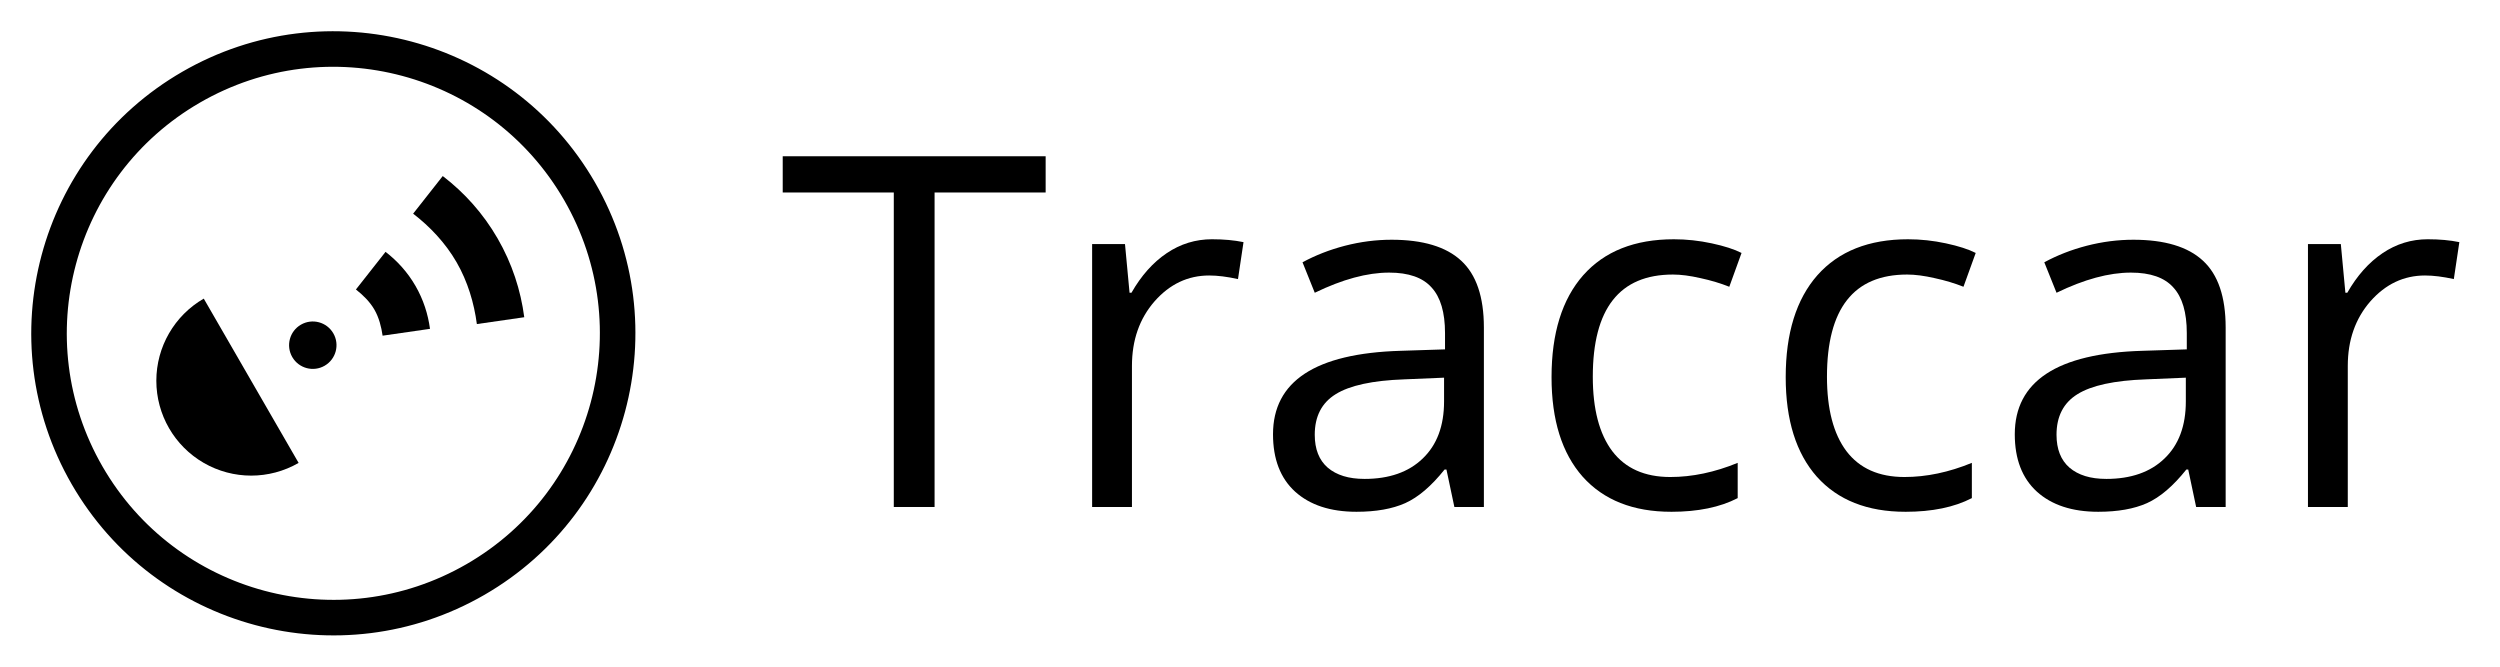
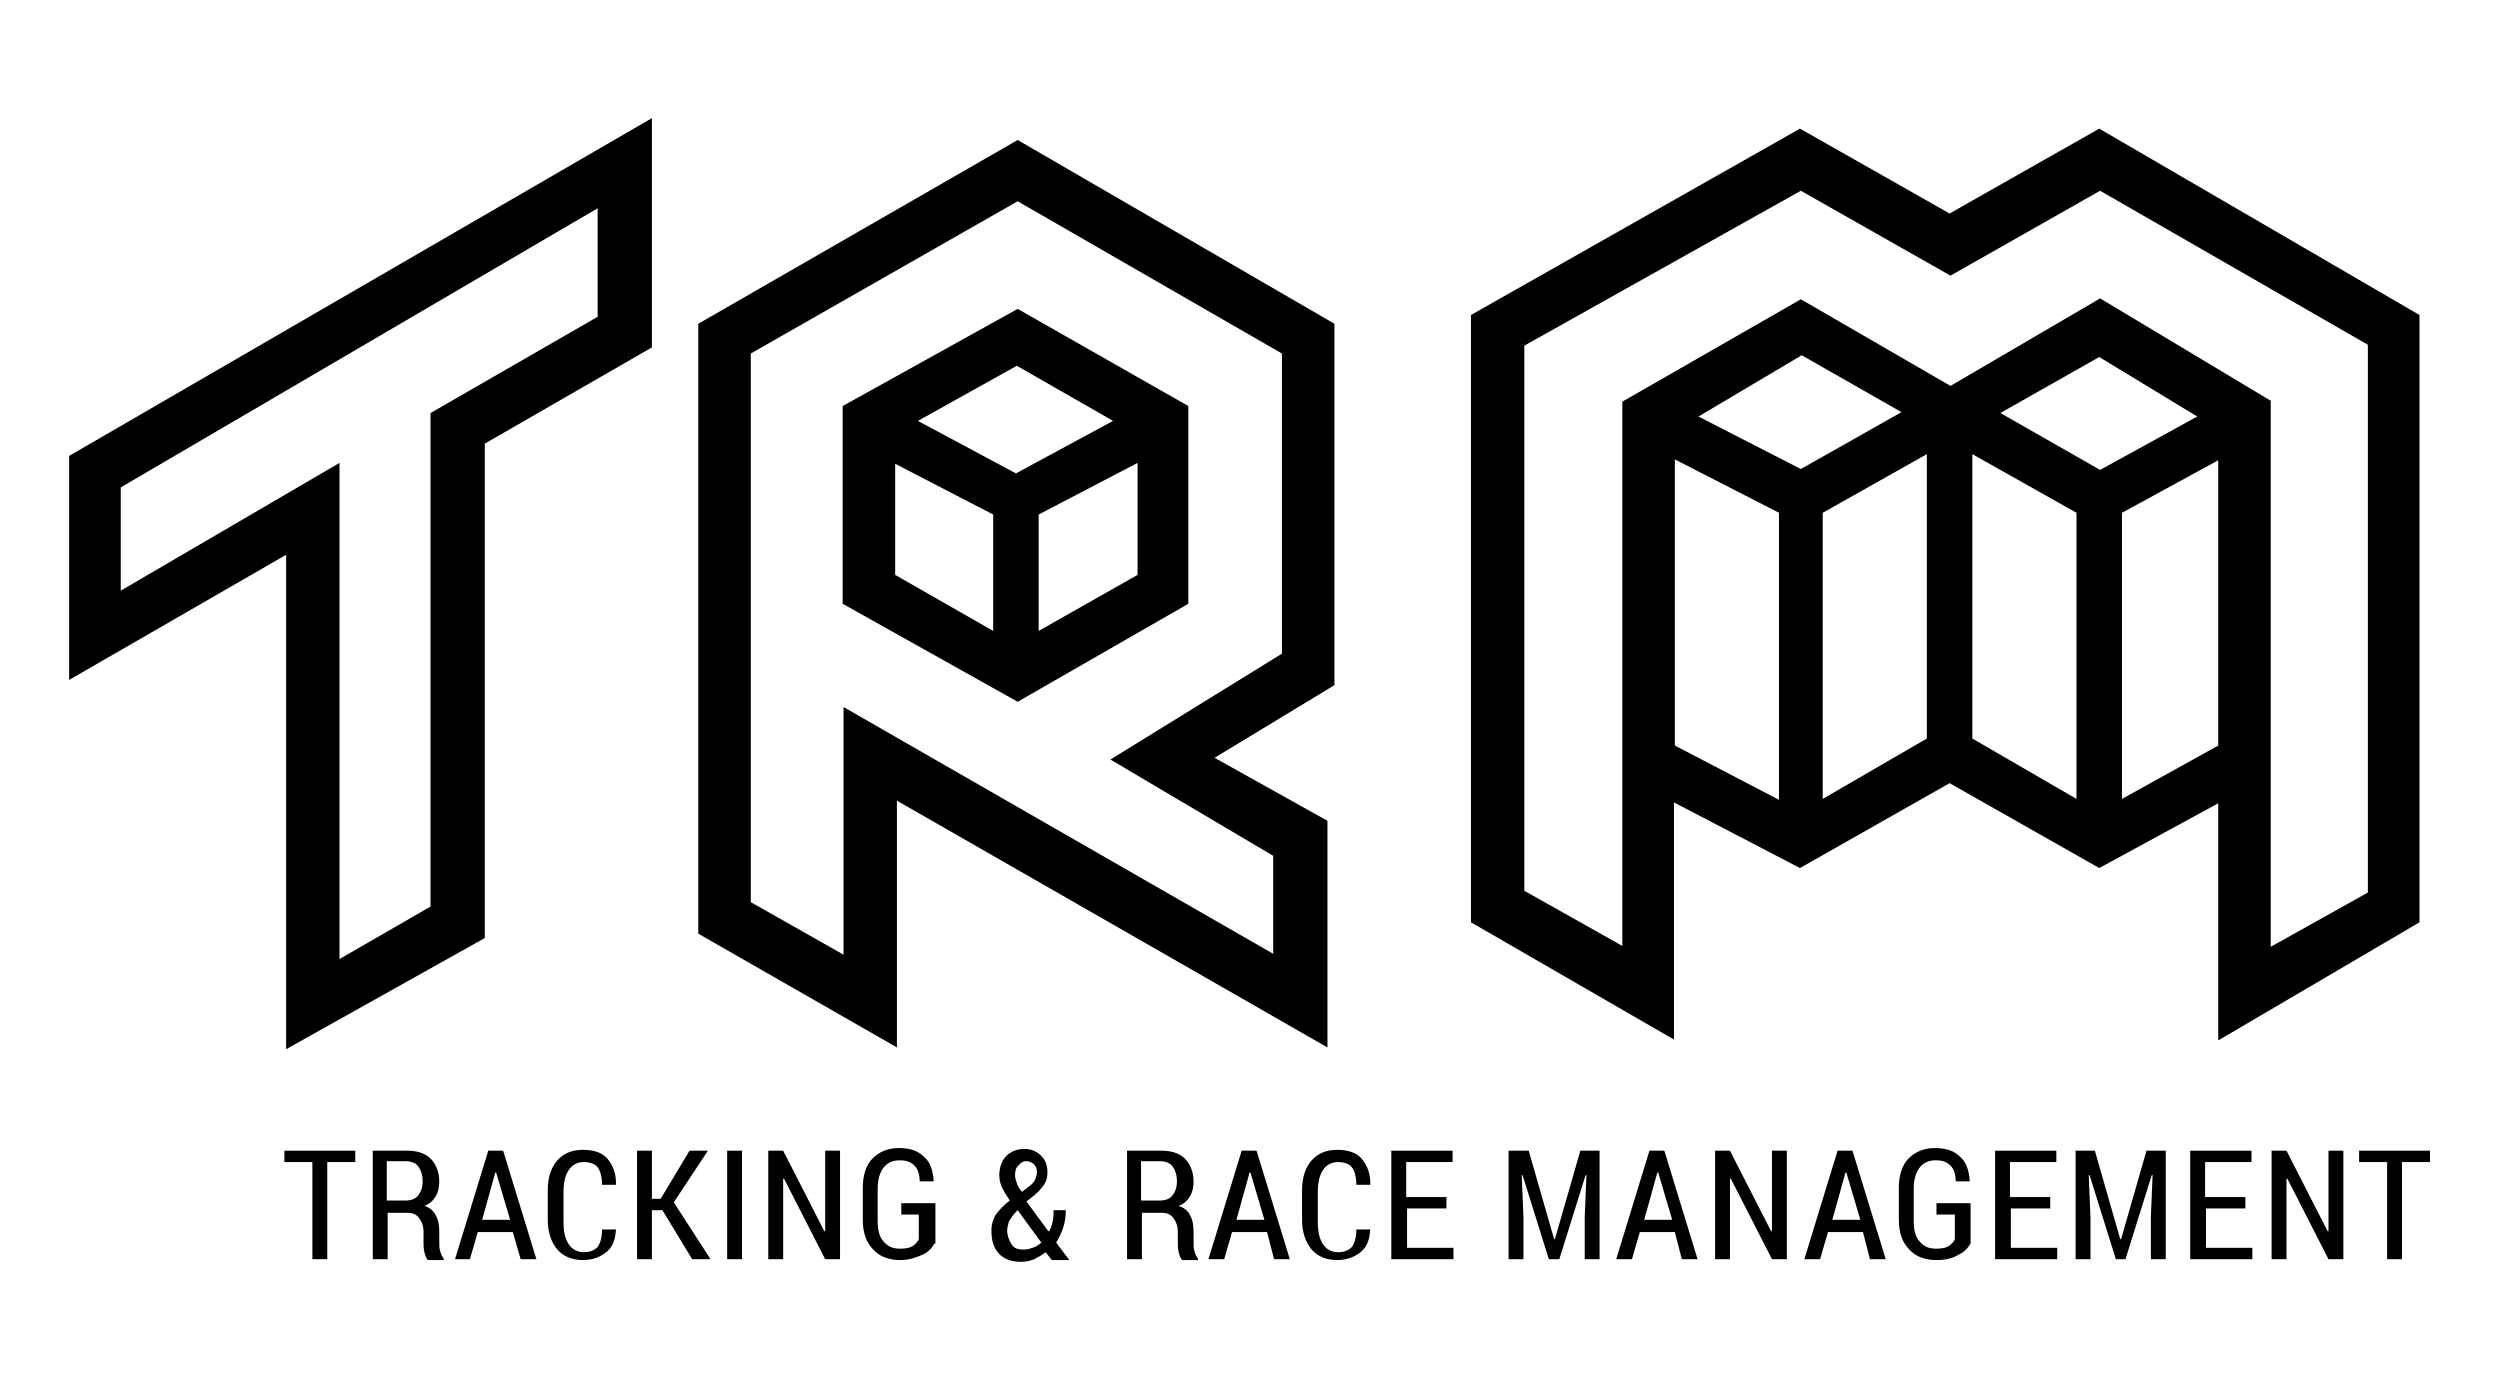
- <svg xmlns="http://www.w3.org/2000/svg" width="240" height="64" viewBox="0 0 240 64">
-   <g id="img">
-     <rect id="rect3778" height="64" width="240" y="0" x="0" fill="none" />
-     <g id="g4194">
-       <g id="g4145" fill="currentColor">
-         <circle id="path2993" stroke-width="1.326" transform="rotate(-30)" cy="43.713" cx="9.436" r="2.276" />
-         <path id="path3004" stroke-width="1.01" d="m37.012 24.177-2.843 3.613c0.663 0.522 1.325 1.158 1.773 1.933 0.448 0.776 0.667 1.667 0.788 2.502l4.55-0.656c-0.193-1.42-0.633-2.804-1.394-4.123s-1.74-2.391-2.874-3.27z" />
-         <path id="path3014" stroke-width="1.01" d="m42.504 16.9-2.843 3.613c1.607 1.236 3.091 2.793 4.168 4.658s1.683 3.929 1.95 5.939l4.55-0.656c-0.34-2.595-1.167-5.151-2.557-7.559-1.39-2.408-3.19-4.402-5.268-5.994z" />
-         <path id="path3036" stroke-width="3.62" d="m28.667 44.439a9.106 9.106 0 0 1 -9.106 0 9.106 9.106 0 0 1 -4.553 -7.886 9.106 9.106 0 0 1 4.553 -7.886l4.553 7.886z" />
-         <path id="path3038-8" stroke-width="1.01" d="m17.502 6.889c-13.868 8.007-18.619 25.74-10.612 39.608 8.006 13.868 25.739 18.619 39.608 10.613 13.868-8.007 18.619-25.74 10.613-39.609-8.007-13.868-25.74-18.62-39.609-10.612zm1.706 2.954c12.237-7.065 27.884-2.872 34.948 9.364 7.065 12.237 2.873 27.884-9.364 34.948-12.237 7.065-27.884 2.873-34.948-9.364-7.065-12.237-2.873-27.884 9.364-34.948z" />
+ <svg xmlns="http://www.w3.org/2000/svg" version="1.1" id="Layer_1" x="0px" y="0px" viewBox="0 0 285.7 157.7" enable-background="new 0 0 285.7 157.7" xml:space="preserve">
+   <g>
+     <g>
+       <g>
+         <g>
+           <path d="M32.7,119.9V63.4L7.9,77.7V52.1l66.6-38.6v26.2l-19.1,11v56.5L32.7,119.9z M38.8,52.9v56.7l10.4-6V47.2l19.1-11V23.8      L13.8,55.7v11.8L38.8,52.9z" />
+         </g>
+         <g>
+           <path d="M151.7,119.7l-49.2-28.2v28.2l-22.7-13V37l36.5-21l36.2,21v41.3l-13.7,8.3l12.9,7.2V119.7z M85.8,103.1l10.6,6V80.8      l49.1,28.2V97.8l-18.6-11l19.6-12.1V40.4L116.3,23L85.8,40.4V103.1z M116.3,80.2L96.3,69V46.4l20-11.1l19.5,11.1V69L116.3,80.2z       M118.7,58.8v13.3l11.3-6.4V52.9L118.7,58.8z M102.3,65.7l11.2,6.4V58.8l-11.2-5.8V65.7z M104.9,48.1l11.2,6l11.1-6l-11-6.3      L104.9,48.1z" />
+         </g>
+         <g>
+           <path d="M253.5,118.9V91.8l-13.6,7.4l-17.1-9.7l-17.1,9.7l-14.4-7.5v27.1l-23.2-13.4V36l37.6-21.3l17.1,9.7l17.1-9.7L276.5,36      v69.4L253.5,118.9z M240,34.1l19.5,11.7v62.4l11.1-6.2V39.4L240,21.8l-17.1,9.7l-17.1-9.7l-31.6,17.7v62.3l11.2,6.3V45.9      l20.4-11.7l17.1,9.9L240,34.1z M191.4,85.2l11.9,6.2V58.6l-11.9-6.1V85.2z M242.5,58.6v32.7l11-6.1V52.6L242.5,58.6z       M208.3,58.6v32.7l11.9-6.9V51.9L208.3,58.6z M225.4,84.4l11.9,6.9V58.6l-11.9-6.7V84.4z M194.1,47.6l11.7,6l11.5-6.5l-11.4-6.5      L194.1,47.6z M228.6,47.2l11.4,6.5l11.1-6.1l-11.2-6.8L228.6,47.2z" />
+         </g>
      </g>
    </g>
-     <g id="logotext" aria-label="Traccar" fill="currentColor">
-       <path id="path4172" d="m89.719 48.671h-3.915v-30.192h-10.663v-3.478h25.241v3.478h-10.663v30.192z" />
-       <path id="path4174" d="m116.36 22.969q1.681 0 3.017 0.276l-0.53 3.547q-1.566-0.345-2.764-0.345-3.063 0-5.251 2.487-2.165 2.487-2.165 6.195v13.541h-3.823v-25.241h3.155l0.438 4.675h0.184q1.405-2.464 3.385-3.8t4.353-1.336z" />
-       <path id="path4176" d="m139.62 48.671-0.76-3.593h-0.184q-1.888 2.372-3.777 3.224-1.865 0.829-4.675 0.829-3.754 0-5.896-1.935-2.119-1.935-2.119-5.504 0-7.646 12.229-8.014l4.284-0.138v-1.566q0-2.971-1.29-4.376-1.267-1.428-4.076-1.428-3.155 0-7.139 1.935l-1.175-2.925q1.865-1.013 4.076-1.589 2.234-0.576 4.468-0.576 4.514 0 6.679 2.004 2.188 2.004 2.188 6.425v17.226h-2.833zm-8.636-2.695q3.57 0 5.596-1.958 2.05-1.958 2.05-5.481v-2.28l-3.823 0.161q-4.56 0.161-6.587 1.428-2.004 1.244-2.004 3.892 0 2.073 1.244 3.155 1.267 1.082 3.524 1.082z" />
-       <path id="path4178" d="m160.44 49.131q-5.481 0-8.498-3.362-2.994-3.385-2.994-9.557 0-6.333 3.04-9.788 3.063-3.454 8.705-3.454 1.819 0 3.639 0.392t2.856 0.921l-1.175 3.247q-1.267-0.507-2.764-0.829-1.497-0.345-2.648-0.345-7.692 0-7.692 9.811 0 4.652 1.865 7.139 1.888 2.487 5.573 2.487 3.155 0 6.471-1.359v3.385q-2.533 1.313-6.379 1.313z" />
-       <path id="path4180" d="m182.92 49.131q-5.481 0-8.498-3.362-2.994-3.385-2.994-9.557 0-6.333 3.04-9.788 3.063-3.454 8.705-3.454 1.819 0 3.639 0.392t2.856 0.921l-1.175 3.247q-1.267-0.507-2.764-0.829-1.497-0.345-2.648-0.345-7.692 0-7.692 9.811 0 4.652 1.865 7.139 1.888 2.487 5.573 2.487 3.155 0 6.471-1.359v3.385q-2.533 1.313-6.379 1.313z" />
-       <path id="path4182" d="m210.83 48.671-0.76-3.593h-0.184q-1.888 2.372-3.777 3.224-1.865 0.829-4.675 0.829-3.754 0-5.896-1.935-2.119-1.935-2.119-5.504 0-7.646 12.229-8.014l4.284-0.138v-1.566q0-2.971-1.29-4.376-1.267-1.428-4.076-1.428-3.155 0-7.139 1.935l-1.175-2.925q1.865-1.013 4.076-1.589 2.234-0.576 4.468-0.576 4.514 0 6.679 2.004 2.188 2.004 2.188 6.425v17.226h-2.833zm-8.636-2.695q3.57 0 5.596-1.958 2.05-1.958 2.05-5.481v-2.28l-3.823 0.161q-4.56 0.161-6.587 1.428-2.004 1.244-2.004 3.892 0 2.073 1.244 3.155 1.267 1.082 3.523 1.082z" />
-       <path id="path4184" d="m233.08 22.969q1.681 0 3.017 0.276l-0.53 3.547q-1.566-0.345-2.764-0.345-3.063 0-5.251 2.487-2.165 2.487-2.165 6.195v13.541h-3.823v-25.241h3.155l0.438 4.675h0.184q1.405-2.464 3.385-3.8t4.353-1.336z" />
+     <g>
+       <path d="M40.6,132.8h-3.2v11.1h-1.7v-11.1h-3.2v-1.3h8.1V132.8z" />
+       <path d="M44.3,138.5v5.4h-1.7v-12.4h3.9c1.2,0,2.1,0.3,2.7,0.9s1,1.5,1,2.6c0,0.6-0.1,1.2-0.4,1.7c-0.3,0.5-0.7,0.9-1.3,1.1    c0.6,0.2,1.1,0.6,1.3,1.1c0.3,0.5,0.4,1.1,0.4,1.9v1.1c0,0.4,0,0.7,0.1,1.1c0.1,0.3,0.2,0.6,0.4,0.8v0.2h-1.8    c-0.2-0.2-0.3-0.5-0.4-0.9c-0.1-0.4-0.1-0.8-0.1-1.2v-1.1c0-0.7-0.2-1.2-0.5-1.6c-0.3-0.4-0.7-0.6-1.3-0.6H44.3z M44.3,137.2h2    c0.7,0,1.2-0.2,1.5-0.6c0.3-0.4,0.5-0.9,0.5-1.6c0-0.7-0.2-1.3-0.5-1.7s-0.8-0.6-1.5-0.6h-2.1V137.2z" />
+       <path d="M58.6,140.8h-4l-0.9,3.1H52l3.8-12.4h1.7l3.8,12.4h-1.8L58.6,140.8z M55.1,139.4h3.2l-1.6-5.4h-0.1L55.1,139.4z" />
+       <path d="M70.4,140.1L70.4,140.1c0,1.3-0.3,2.3-1,2.9s-1.6,1-2.8,1c-1.2,0-2.2-0.4-2.9-1.2c-0.7-0.8-1.1-2-1.1-3.4V136    c0-1.5,0.4-2.6,1.1-3.4s1.7-1.2,2.9-1.2c1.2,0,2.2,0.3,2.8,1s1,1.6,1,2.9l0,0.1h-1.6c0-0.9-0.2-1.6-0.5-2s-0.9-0.6-1.6-0.6    c-0.7,0-1.3,0.3-1.7,0.9c-0.4,0.6-0.6,1.4-0.6,2.5v3.5c0,1.1,0.2,1.9,0.6,2.5c0.4,0.6,1,0.9,1.7,0.9c0.7,0,1.2-0.2,1.6-0.6    c0.3-0.4,0.5-1.1,0.5-2H70.4z" />
+       <path d="M75.7,138.3h-1.2v5.6h-1.7v-12.4h1.7v5.5h1l3.3-5.5h2.1l-3.9,5.9l4.2,6.5h-2.1L75.7,138.3z" />
+       <path d="M84.8,143.9h-1.7v-12.4h1.7V143.9z" />
+       <path d="M96,143.9h-1.7l-4.7-9.2l-0.1,0v9.2h-1.7v-12.4h1.7l4.7,9.2l0.1,0v-9.2H96V143.9z" />
+       <path d="M106.8,142.1c-0.3,0.5-0.7,1-1.4,1.3s-1.5,0.6-2.5,0.6c-1.3,0-2.4-0.4-3.1-1.2c-0.8-0.8-1.2-1.9-1.2-3.4v-3.7    c0-1.4,0.4-2.6,1.1-3.3c0.8-0.8,1.8-1.2,3-1.2c1.3,0,2.2,0.3,2.9,1c0.7,0.6,1,1.5,1.1,2.7l0,0.1h-1.6c0-0.8-0.2-1.4-0.6-1.8    c-0.4-0.4-0.9-0.6-1.7-0.6c-0.8,0-1.4,0.3-1.8,0.8c-0.4,0.5-0.7,1.3-0.7,2.4v3.7c0,1.1,0.2,1.9,0.7,2.4c0.5,0.6,1.1,0.8,1.9,0.8    c0.6,0,1.1-0.1,1.4-0.3c0.3-0.2,0.6-0.5,0.7-0.8v-2.8H103v-1.3h3.9V142.1z" />
+       <path d="M113.3,140.6c0-0.7,0.2-1.3,0.5-1.8c0.4-0.5,0.9-1.1,1.6-1.6c-0.4-0.6-0.7-1.1-0.9-1.5c-0.2-0.5-0.3-0.9-0.3-1.4    c0-0.9,0.3-1.7,0.8-2.2s1.2-0.8,2.1-0.8c0.8,0,1.4,0.3,1.9,0.8c0.5,0.5,0.7,1.1,0.7,1.9c0,0.5-0.1,1-0.4,1.4    c-0.3,0.4-0.6,0.8-1.1,1.2l-0.9,0.7l2.5,3.4l0.1,0c0.2-0.3,0.3-0.7,0.4-1.1s0.1-0.9,0.1-1.3h1.4c0,0.7-0.1,1.4-0.3,2    s-0.5,1.2-0.8,1.7l1.5,2h-2l-0.7-0.9c-0.4,0.3-0.9,0.6-1.3,0.8c-0.5,0.2-1,0.3-1.5,0.3c-1.1,0-2-0.3-2.6-1    S113.3,141.7,113.3,140.6z M117,142.8c0.4,0,0.7-0.1,1-0.2s0.7-0.3,1-0.6l-2.7-3.7l-0.2,0.2c-0.4,0.4-0.6,0.8-0.8,1.1    c-0.1,0.4-0.2,0.7-0.2,1c0,0.6,0.2,1.1,0.5,1.6S116.4,142.8,117,142.8z M116,134.3c0,0.3,0.1,0.6,0.2,0.9s0.3,0.7,0.6,1l0.9-0.7    c0.3-0.2,0.5-0.5,0.6-0.7c0.1-0.3,0.2-0.5,0.2-0.8c0-0.4-0.1-0.7-0.3-0.9s-0.5-0.4-0.9-0.4c-0.4,0-0.7,0.2-0.9,0.5    C116.1,133.4,116,133.8,116,134.3z" />
+       <path d="M130.5,138.5v5.4h-1.7v-12.4h3.9c1.2,0,2.1,0.3,2.7,0.9s1,1.5,1,2.6c0,0.6-0.1,1.2-0.4,1.7c-0.3,0.5-0.7,0.9-1.3,1.1    c0.6,0.2,1.1,0.6,1.3,1.1c0.3,0.5,0.4,1.1,0.4,1.9v1.1c0,0.4,0,0.7,0.1,1.1c0.1,0.3,0.2,0.6,0.4,0.8v0.2h-1.8    c-0.2-0.2-0.3-0.5-0.4-0.9c-0.1-0.4-0.1-0.8-0.1-1.2v-1.1c0-0.7-0.2-1.2-0.5-1.6c-0.3-0.4-0.7-0.6-1.3-0.6H130.5z M130.5,137.2h2    c0.7,0,1.2-0.2,1.5-0.6c0.3-0.4,0.5-0.9,0.5-1.6c0-0.7-0.2-1.3-0.5-1.7s-0.8-0.6-1.5-0.6h-2.1V137.2z" />
+       <path d="M144.8,140.8h-4l-0.9,3.1h-1.8l3.8-12.4h1.7l3.8,12.4h-1.8L144.8,140.8z M141.3,139.4h3.2l-1.6-5.4h-0.1L141.3,139.4z" />
+       <path d="M156.6,140.1L156.6,140.1c0,1.3-0.3,2.3-1,2.9s-1.6,1-2.8,1c-1.2,0-2.2-0.4-2.9-1.2c-0.7-0.8-1.1-2-1.1-3.4V136    c0-1.5,0.4-2.6,1.1-3.4s1.7-1.2,2.9-1.2c1.2,0,2.2,0.3,2.8,1s1,1.6,1,2.9l0,0.1H155c0-0.9-0.2-1.6-0.5-2c-0.3-0.4-0.9-0.6-1.6-0.6    c-0.7,0-1.3,0.3-1.7,0.9c-0.4,0.6-0.6,1.4-0.6,2.5v3.5c0,1.1,0.2,1.9,0.6,2.5c0.4,0.6,1,0.9,1.7,0.9c0.7,0,1.2-0.2,1.6-0.6    c0.3-0.4,0.5-1.1,0.5-2H156.6z" />
+       <path d="M165.4,138.1h-4.6v4.5h5.3v1.3H159v-12.4h7v1.3h-5.3v4h4.6V138.1z" />
+       <path d="M174.7,131.5l2.9,10.1h0.1l2.9-10.1h2.2v12.4h-1.7v-4.8l0.2-4.8l-0.1,0l-3,9.6H177l-3-9.6l-0.1,0l0.2,4.8v4.8h-1.7v-12.4    H174.7z" />
+       <path d="M191.4,140.8h-4l-0.9,3.1h-1.8l3.8-12.4h1.7l3.8,12.4h-1.8L191.4,140.8z M187.9,139.4h3.2l-1.6-5.4h-0.1L187.9,139.4z" />
+       <path d="M204.2,143.9h-1.7l-4.7-9.2l-0.1,0v9.2H196v-12.4h1.7l4.7,9.2l0.1,0v-9.2h1.7V143.9z" />
+       <path d="M212.9,140.8h-4l-0.9,3.1h-1.8l3.8-12.4h1.7l3.8,12.4h-1.8L212.9,140.8z M209.4,139.4h3.2L211,134h-0.1L209.4,139.4z" />
+       <path d="M225.2,142.1c-0.3,0.5-0.7,1-1.4,1.3c-0.6,0.4-1.5,0.6-2.5,0.6c-1.3,0-2.4-0.4-3.1-1.2c-0.8-0.8-1.2-1.9-1.2-3.4v-3.7    c0-1.4,0.4-2.6,1.1-3.3c0.8-0.8,1.8-1.2,3-1.2c1.3,0,2.2,0.3,2.9,1c0.7,0.6,1,1.5,1.1,2.7l0,0.1h-1.6c0-0.8-0.2-1.4-0.6-1.8    c-0.4-0.4-0.9-0.6-1.7-0.6c-0.8,0-1.4,0.3-1.8,0.8c-0.4,0.5-0.7,1.3-0.7,2.4v3.7c0,1.1,0.2,1.9,0.7,2.4c0.5,0.6,1.1,0.8,1.9,0.8    c0.6,0,1.1-0.1,1.4-0.3c0.3-0.2,0.6-0.5,0.7-0.8v-2.8h-2.1v-1.3h3.9V142.1z" />
+       <path d="M234.4,138.1h-4.6v4.5h5.3v1.3h-7.1v-12.4h7v1.3h-5.3v4h4.6V138.1z" />
+       <path d="M239.4,131.5l2.9,10.1h0.1l2.9-10.1h2.2v12.4h-1.7v-4.8l0.2-4.8l-0.1,0l-3,9.6h-1.1l-3-9.6l-0.1,0l0.2,4.8v4.8h-1.7v-12.4    H239.4z" />
+       <path d="M256.7,138.1h-4.6v4.5h5.3v1.3h-7.1v-12.4h7v1.3h-5.3v4h4.6V138.1z" />
+       <path d="M267.8,143.9h-1.7l-4.7-9.2l-0.1,0v9.2h-1.7v-12.4h1.7l4.7,9.2l0.1,0v-9.2h1.7V143.9z" />
+       <path d="M277.7,132.8h-3.2v11.1h-1.7v-11.1h-3.2v-1.3h8.1V132.8z" />
    </g>
  </g>
</svg>
